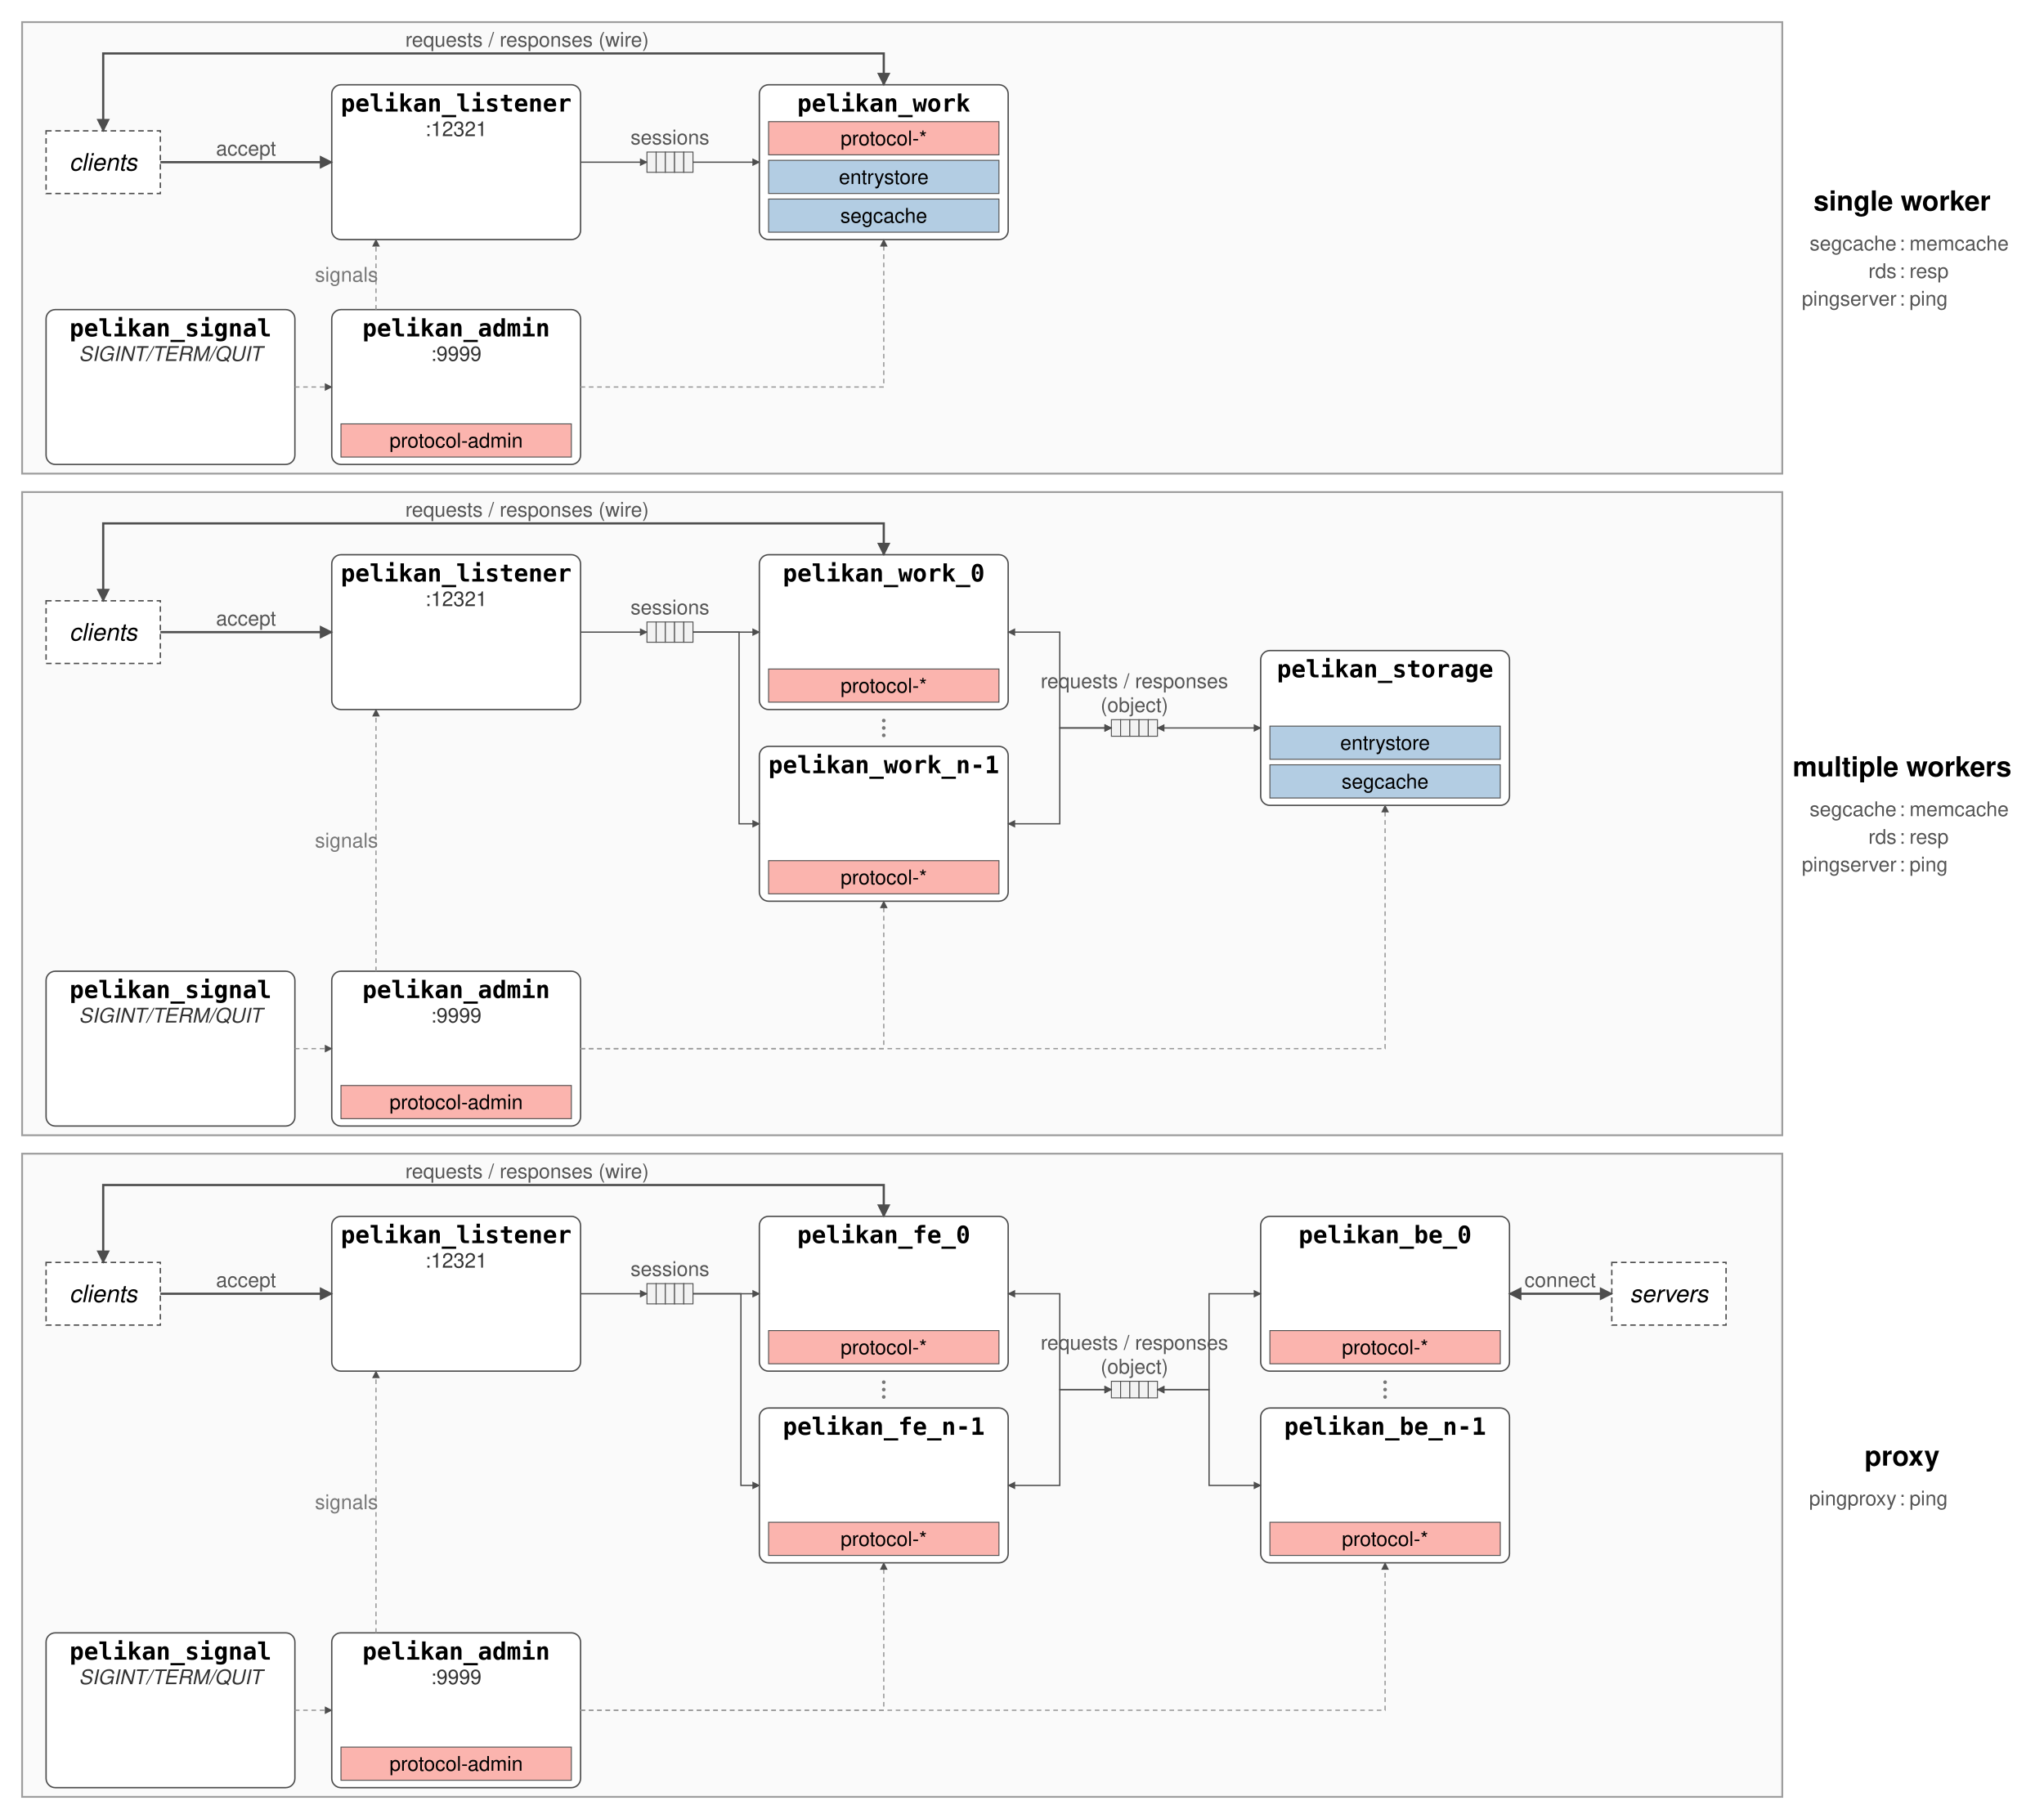
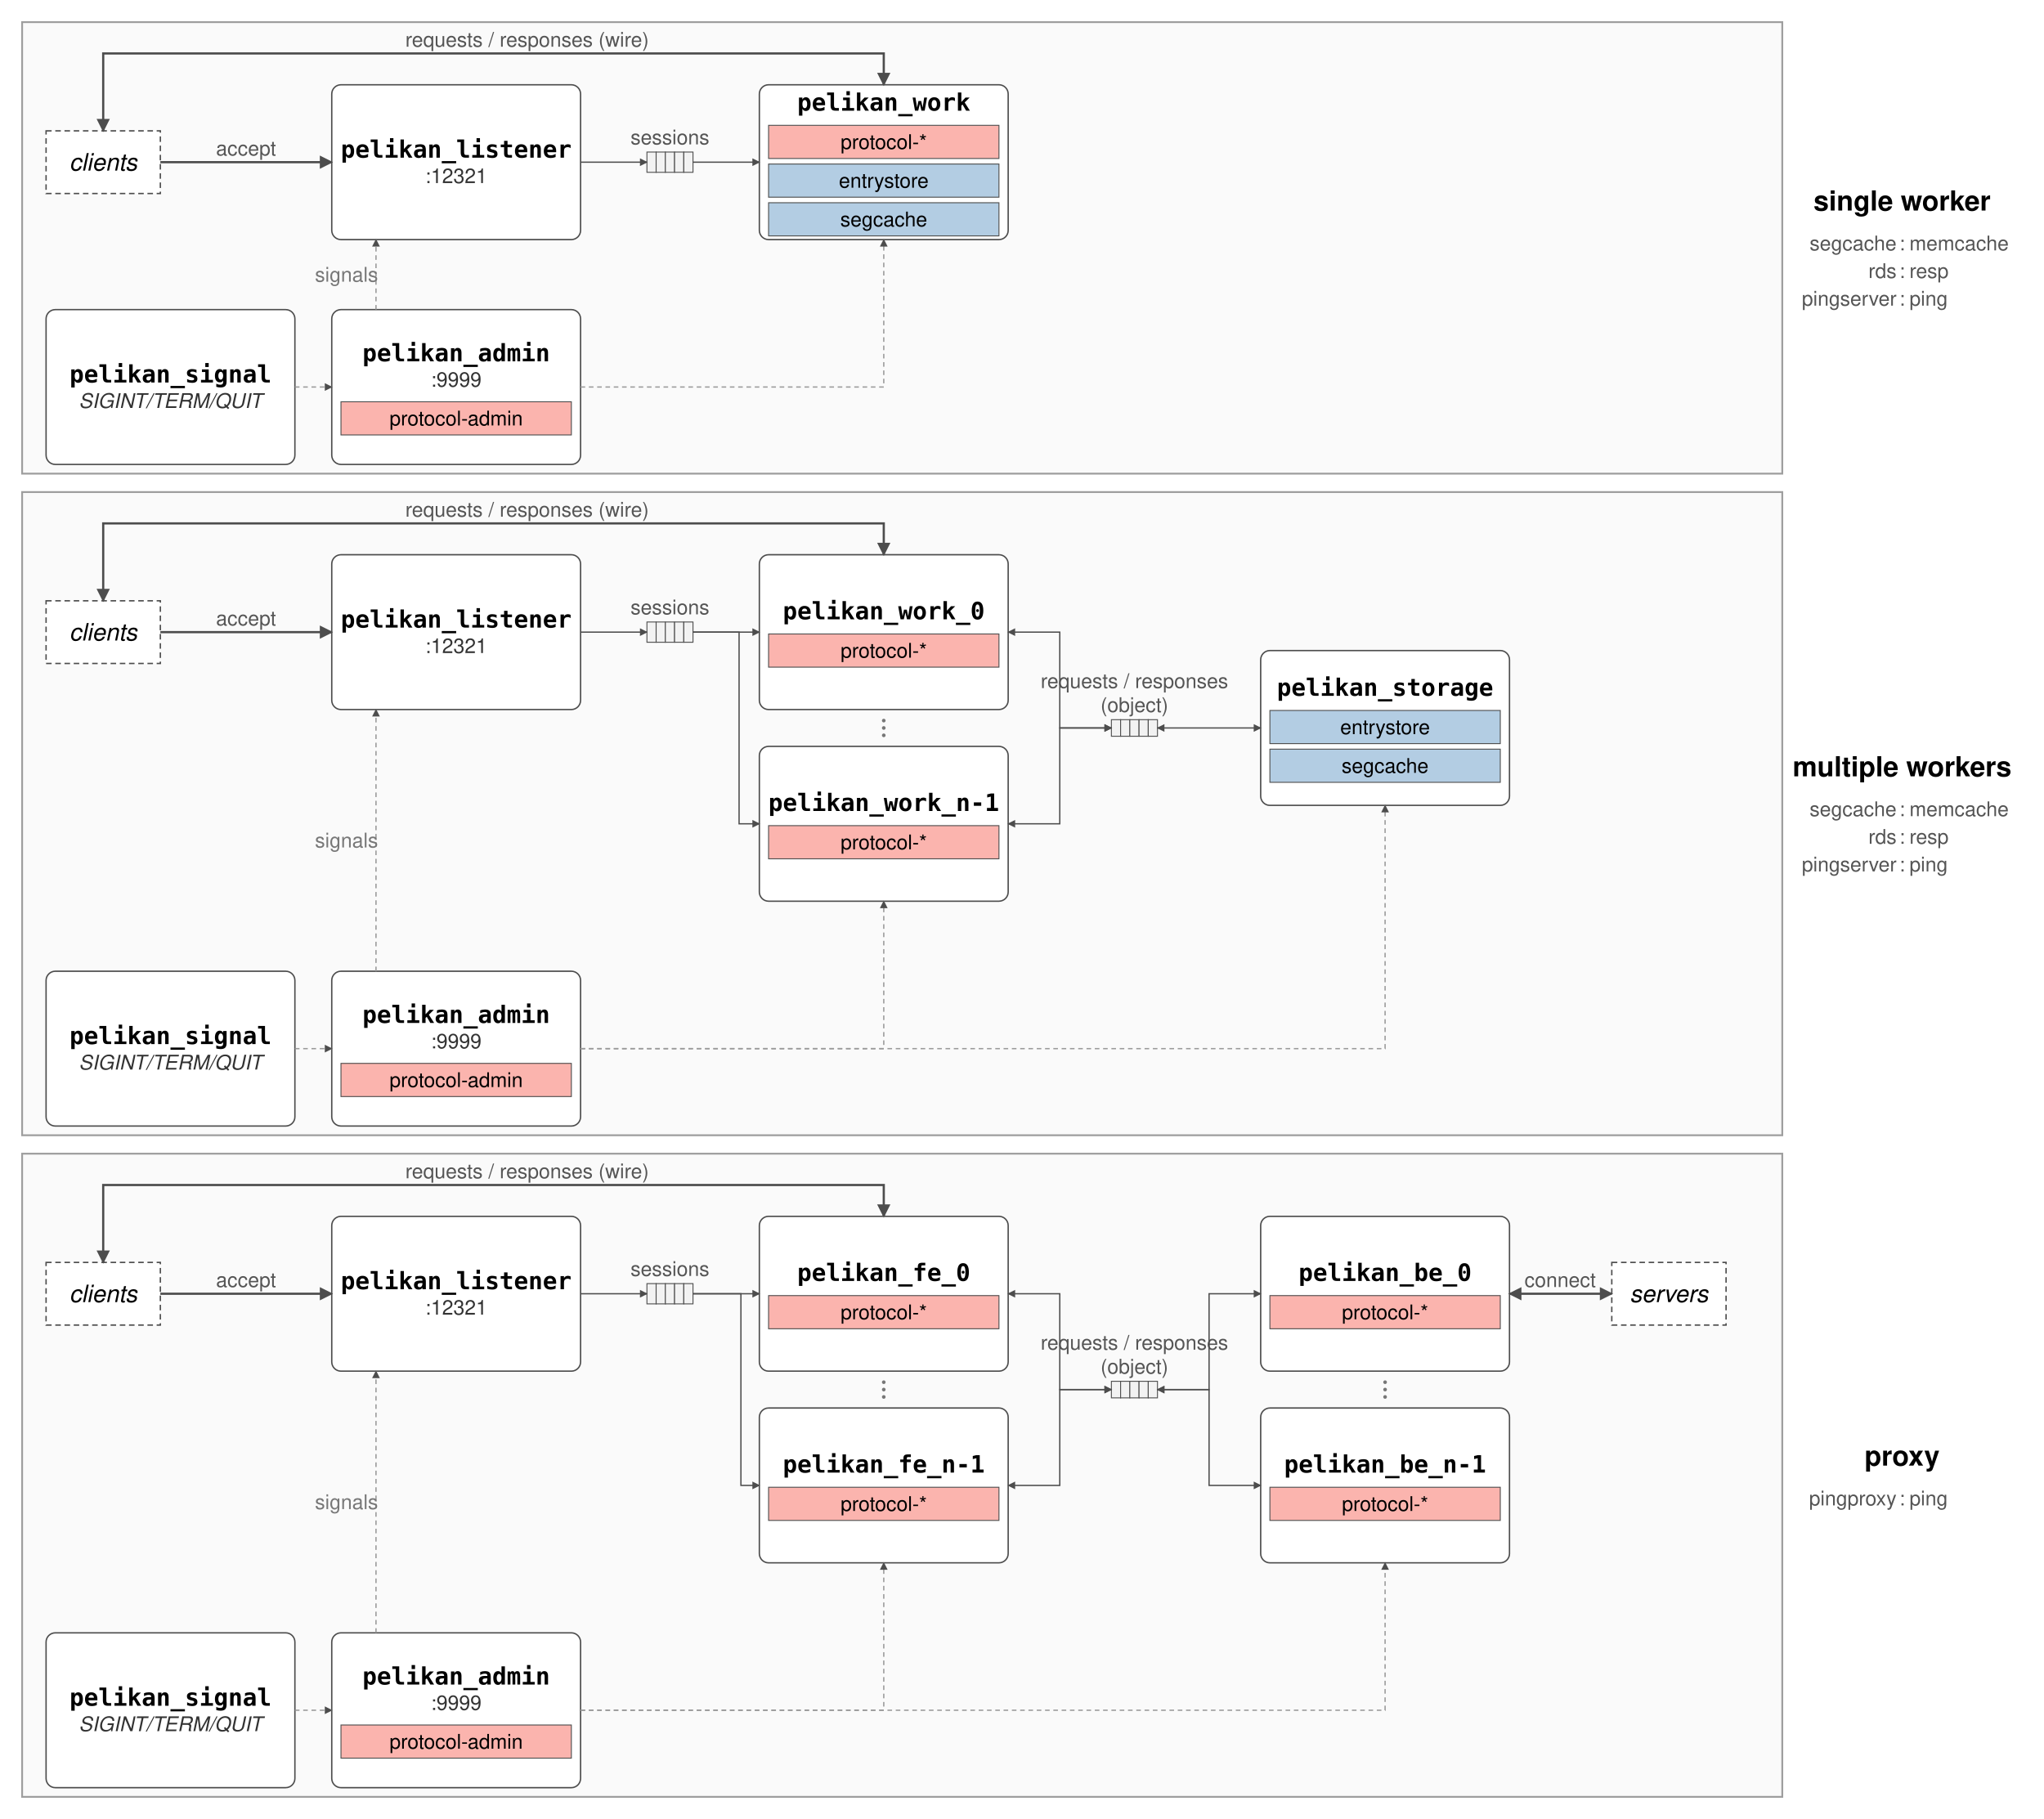
<svg xmlns="http://www.w3.org/2000/svg" width="2218" height="1974" viewBox="0 0 2218 1974">
  <rect width="100%" height="100%" fill="white" />
  <defs>
    <marker id="a" viewBox="0 0 10 10" refX="9" refY="5" markerWidth="6" markerHeight="6" orient="auto-start-reverse">
      <path d="M 0 0 L 10 5 L 0 10 z" fill="#4D4D4D" />
    </marker>
  </defs>
  <rect x="24" y="24" width="1910" height="490" fill="#FAFAFA" stroke="#9E9E9E" stroke-width="2" rx="0" />
  <text x="2064" y="218" dy="0.35em" font-family="Helvetica, Arial, sans-serif" font-size="30" font-weight="bold" fill="#000" text-anchor="middle">single worker</text>
  <text x="2058" y="264" dy="0.35em" font-family="Helvetica, Arial, sans-serif" font-size="22" font-weight="normal" fill="#555" text-anchor="end">segcache</text>
  <text x="2064" y="264" dy="0.35em" font-family="Helvetica, Arial, sans-serif" font-size="22" font-weight="normal" fill="#555" text-anchor="middle">:</text>
  <text x="2072" y="264" dy="0.35em" font-family="Helvetica, Arial, sans-serif" font-size="22" font-weight="normal" fill="#555" text-anchor="start">memcache</text>
  <text x="2058" y="294" dy="0.35em" font-family="Helvetica, Arial, sans-serif" font-size="22" font-weight="normal" fill="#555" text-anchor="end">rds</text>
  <text x="2064" y="294" dy="0.35em" font-family="Helvetica, Arial, sans-serif" font-size="22" font-weight="normal" fill="#555" text-anchor="middle">:</text>
  <text x="2072" y="294" dy="0.35em" font-family="Helvetica, Arial, sans-serif" font-size="22" font-weight="normal" fill="#555" text-anchor="start">resp</text>
  <text x="2058" y="324" dy="0.35em" font-family="Helvetica, Arial, sans-serif" font-size="22" font-weight="normal" fill="#555" text-anchor="end">pingserver</text>
  <text x="2064" y="324" dy="0.35em" font-family="Helvetica, Arial, sans-serif" font-size="22" font-weight="normal" fill="#555" text-anchor="middle">:</text>
  <text x="2072" y="324" dy="0.35em" font-family="Helvetica, Arial, sans-serif" font-size="22" font-weight="normal" fill="#555" text-anchor="start">ping</text>
  <rect x="50" y="142" width="124" height="68" fill="#FFFFFF" stroke="#4D4D4D" stroke-width="1.5" rx="0" stroke-dasharray="6,4" />
  <text x="112" y="176" dy="0.35em" font-family="Helvetica, Arial, sans-serif" font-size="26" font-weight="normal" fill="#000" font-style="italic" text-anchor="middle">clients</text>
  <rect x="360" y="92" width="270" height="168" fill="#FFFFFF" stroke="#4D4D4D" stroke-width="1.5" rx="10" />
-   <text x="495" y="112" dy="0.35em" font-family="SFMono-Regular, Menlo, Consolas, monospace" font-size="26" font-weight="bold" fill="#000" text-anchor="middle">pelikan_listener</text>
-   <text x="495" y="140" dy="0.35em" font-family="Helvetica, Arial, sans-serif" font-size="22" font-weight="normal" fill="#333" text-anchor="middle">:12321</text>
+   <text x="495" y="162" dy="0.35em" font-family="SFMono-Regular, Menlo, Consolas, monospace" font-size="26" font-weight="bold" fill="#000" text-anchor="middle">pelikan_listener</text>
+   <text x="495" y="191" dy="0.35em" font-family="Helvetica, Arial, sans-serif" font-size="22" font-weight="normal" fill="#333" text-anchor="middle">:12321</text>
  <path d="M 174 176 L 360 176" fill="none" stroke="#4D4D4D" stroke-width="2.4" marker-end="url(#a)" />
  <text x="267" y="161" dy="0.35em" font-family="Helvetica, Arial, sans-serif" font-size="22" font-weight="normal" fill="#555" text-anchor="middle">accept</text>
  <rect x="702" y="165" width="10" height="22" fill="#F2F2F2" stroke="#4D4D4D" stroke-width="1" rx="0" />
  <rect x="712" y="165" width="10" height="22" fill="#F2F2F2" stroke="#4D4D4D" stroke-width="1" rx="0" />
  <rect x="722" y="165" width="10" height="22" fill="#F2F2F2" stroke="#4D4D4D" stroke-width="1" rx="0" />
  <rect x="732" y="165" width="10" height="22" fill="#F2F2F2" stroke="#4D4D4D" stroke-width="1" rx="0" />
  <rect x="742" y="165" width="10" height="22" fill="#F2F2F2" stroke="#4D4D4D" stroke-width="1" rx="0" />
  <text x="727" y="149" dy="0.35em" font-family="Helvetica, Arial, sans-serif" font-size="22" font-weight="normal" fill="#555" text-anchor="middle">sessions</text>
  <path d="M 630 176 L 702 176" fill="none" stroke="#4D4D4D" stroke-width="1.4" marker-end="url(#a)" />
  <rect x="824" y="92" width="270" height="168" fill="#FFFFFF" stroke="#4D4D4D" stroke-width="1.5" rx="10" />
-   <text x="959" y="112" dy="0.35em" font-family="SFMono-Regular, Menlo, Consolas, monospace" font-size="26" font-weight="bold" fill="#000" text-anchor="middle">pelikan_work</text>
-   <rect x="834" y="132" width="250" height="36" fill="#FBB4AE" stroke="#4D4D4D" stroke-width="1" rx="0" />
-   <text x="959" y="150" dy="0.35em" font-family="Helvetica, Arial, sans-serif" font-size="22" font-weight="normal" fill="#000" text-anchor="middle">protocol-*</text>
-   <rect x="834" y="174" width="250" height="36" fill="#B3CDE3" stroke="#4D4D4D" stroke-width="1" rx="0" />
-   <text x="959" y="192" dy="0.35em" font-family="Helvetica, Arial, sans-serif" font-size="22" font-weight="normal" fill="#000" text-anchor="middle">entrystore</text>
-   <rect x="834" y="216" width="250" height="36" fill="#B3CDE3" stroke="#4D4D4D" stroke-width="1" rx="0" />
-   <text x="959" y="234" dy="0.35em" font-family="Helvetica, Arial, sans-serif" font-size="22" font-weight="normal" fill="#000" text-anchor="middle">segcache</text>
+   <text x="959" y="111" dy="0.35em" font-family="SFMono-Regular, Menlo, Consolas, monospace" font-size="26" font-weight="bold" fill="#000" text-anchor="middle">pelikan_work</text>
+   <rect x="834" y="136" width="250" height="36" fill="#FBB4AE" stroke="#4D4D4D" stroke-width="1" rx="0" />
+   <text x="959" y="154" dy="0.35em" font-family="Helvetica, Arial, sans-serif" font-size="22" font-weight="normal" fill="#000" text-anchor="middle">protocol-*</text>
+   <rect x="834" y="178" width="250" height="36" fill="#B3CDE3" stroke="#4D4D4D" stroke-width="1" rx="0" />
+   <text x="959" y="196" dy="0.35em" font-family="Helvetica, Arial, sans-serif" font-size="22" font-weight="normal" fill="#000" text-anchor="middle">entrystore</text>
+   <rect x="834" y="220" width="250" height="36" fill="#B3CDE3" stroke="#4D4D4D" stroke-width="1" rx="0" />
+   <text x="959" y="238" dy="0.35em" font-family="Helvetica, Arial, sans-serif" font-size="22" font-weight="normal" fill="#000" text-anchor="middle">segcache</text>
  <path d="M 752 176 L 824 176" fill="none" stroke="#4D4D4D" stroke-width="1.4" marker-end="url(#a)" />
  <path d="M 112 142 L 112 58 L 959 58 L 959 92" fill="none" stroke="#4D4D4D" stroke-width="2.4" marker-end="url(#a)" marker-start="url(#a)" />
  <text x="572" y="43" dy="0.35em" font-family="Helvetica, Arial, sans-serif" font-size="22" font-weight="normal" fill="#555" text-anchor="middle">requests / responses (wire)</text>
  <rect x="50" y="336" width="270" height="168" fill="#FFFFFF" stroke="#4D4D4D" stroke-width="1.5" rx="10" />
-   <text x="185" y="356" dy="0.35em" font-family="SFMono-Regular, Menlo, Consolas, monospace" font-size="26" font-weight="bold" fill="#000" text-anchor="middle">pelikan_signal</text>
-   <text x="185" y="384" dy="0.35em" font-family="Helvetica, Arial, sans-serif" font-size="22" font-weight="normal" fill="#333" font-style="italic" text-anchor="middle">SIGINT/TERM/QUIT</text>
+   <text x="185" y="406" dy="0.35em" font-family="SFMono-Regular, Menlo, Consolas, monospace" font-size="26" font-weight="bold" fill="#000" text-anchor="middle">pelikan_signal</text>
+   <text x="185" y="435" dy="0.35em" font-family="Helvetica, Arial, sans-serif" font-size="22" font-weight="normal" fill="#333" font-style="italic" text-anchor="middle">SIGINT/TERM/QUIT</text>
  <rect x="360" y="336" width="270" height="168" fill="#FFFFFF" stroke="#4D4D4D" stroke-width="1.5" rx="10" />
-   <text x="495" y="356" dy="0.35em" font-family="SFMono-Regular, Menlo, Consolas, monospace" font-size="26" font-weight="bold" fill="#000" text-anchor="middle">pelikan_admin</text>
-   <text x="495" y="384" dy="0.35em" font-family="Helvetica, Arial, sans-serif" font-size="22" font-weight="normal" fill="#333" text-anchor="middle">:9999</text>
-   <rect x="370" y="460" width="250" height="36" fill="#FBB4AE" stroke="#4D4D4D" stroke-width="1" rx="0" />
-   <text x="495" y="478" dy="0.35em" font-family="Helvetica, Arial, sans-serif" font-size="22" font-weight="normal" fill="#000" text-anchor="middle">protocol-admin</text>
+   <text x="495" y="383" dy="0.35em" font-family="SFMono-Regular, Menlo, Consolas, monospace" font-size="26" font-weight="bold" fill="#000" text-anchor="middle">pelikan_admin</text>
+   <text x="495" y="412" dy="0.35em" font-family="Helvetica, Arial, sans-serif" font-size="22" font-weight="normal" fill="#333" text-anchor="middle">:9999</text>
+   <rect x="370" y="436" width="250" height="36" fill="#FBB4AE" stroke="#4D4D4D" stroke-width="1" rx="0" />
+   <text x="495" y="454" dy="0.35em" font-family="Helvetica, Arial, sans-serif" font-size="22" font-weight="normal" fill="#000" text-anchor="middle">protocol-admin</text>
  <path d="M 320 420 L 360 420" fill="none" stroke="#999999" stroke-width="1.4" stroke-dasharray="5,4" marker-end="url(#a)" />
  <path d="M 408 336 L 408 260" fill="none" stroke="#999999" stroke-width="1.4" stroke-dasharray="5,4" marker-end="url(#a)" />
  <text x="376" y="298" dy="0.35em" font-family="Helvetica, Arial, sans-serif" font-size="22" font-weight="normal" fill="#777" text-anchor="middle">signals</text>
  <path d="M 630 420 L 959 420 L 959 260" fill="none" stroke="#999999" stroke-width="1.4" stroke-dasharray="5,4" marker-end="url(#a)" />
  <rect x="24" y="534" width="1910" height="698" fill="#FAFAFA" stroke="#9E9E9E" stroke-width="2" rx="0" />
  <text x="2064" y="832" dy="0.35em" font-family="Helvetica, Arial, sans-serif" font-size="30" font-weight="bold" fill="#000" text-anchor="middle">multiple workers</text>
  <text x="2058" y="878" dy="0.35em" font-family="Helvetica, Arial, sans-serif" font-size="22" font-weight="normal" fill="#555" text-anchor="end">segcache</text>
  <text x="2064" y="878" dy="0.35em" font-family="Helvetica, Arial, sans-serif" font-size="22" font-weight="normal" fill="#555" text-anchor="middle">:</text>
  <text x="2072" y="878" dy="0.35em" font-family="Helvetica, Arial, sans-serif" font-size="22" font-weight="normal" fill="#555" text-anchor="start">memcache</text>
  <text x="2058" y="908" dy="0.35em" font-family="Helvetica, Arial, sans-serif" font-size="22" font-weight="normal" fill="#555" text-anchor="end">rds</text>
  <text x="2064" y="908" dy="0.35em" font-family="Helvetica, Arial, sans-serif" font-size="22" font-weight="normal" fill="#555" text-anchor="middle">:</text>
  <text x="2072" y="908" dy="0.35em" font-family="Helvetica, Arial, sans-serif" font-size="22" font-weight="normal" fill="#555" text-anchor="start">resp</text>
  <text x="2058" y="938" dy="0.35em" font-family="Helvetica, Arial, sans-serif" font-size="22" font-weight="normal" fill="#555" text-anchor="end">pingserver</text>
  <text x="2064" y="938" dy="0.35em" font-family="Helvetica, Arial, sans-serif" font-size="22" font-weight="normal" fill="#555" text-anchor="middle">:</text>
  <text x="2072" y="938" dy="0.35em" font-family="Helvetica, Arial, sans-serif" font-size="22" font-weight="normal" fill="#555" text-anchor="start">ping</text>
  <rect x="50" y="652" width="124" height="68" fill="#FFFFFF" stroke="#4D4D4D" stroke-width="1.5" rx="0" stroke-dasharray="6,4" />
  <text x="112" y="686" dy="0.35em" font-family="Helvetica, Arial, sans-serif" font-size="26" font-weight="normal" fill="#000" font-style="italic" text-anchor="middle">clients</text>
  <rect x="360" y="602" width="270" height="168" fill="#FFFFFF" stroke="#4D4D4D" stroke-width="1.5" rx="10" />
-   <text x="495" y="622" dy="0.35em" font-family="SFMono-Regular, Menlo, Consolas, monospace" font-size="26" font-weight="bold" fill="#000" text-anchor="middle">pelikan_listener</text>
-   <text x="495" y="650" dy="0.35em" font-family="Helvetica, Arial, sans-serif" font-size="22" font-weight="normal" fill="#333" text-anchor="middle">:12321</text>
+   <text x="495" y="672" dy="0.35em" font-family="SFMono-Regular, Menlo, Consolas, monospace" font-size="26" font-weight="bold" fill="#000" text-anchor="middle">pelikan_listener</text>
+   <text x="495" y="701" dy="0.35em" font-family="Helvetica, Arial, sans-serif" font-size="22" font-weight="normal" fill="#333" text-anchor="middle">:12321</text>
  <path d="M 174 686 L 360 686" fill="none" stroke="#4D4D4D" stroke-width="2.4" marker-end="url(#a)" />
  <text x="267" y="671" dy="0.35em" font-family="Helvetica, Arial, sans-serif" font-size="22" font-weight="normal" fill="#555" text-anchor="middle">accept</text>
  <rect x="702" y="675" width="10" height="22" fill="#F2F2F2" stroke="#4D4D4D" stroke-width="1" rx="0" />
  <rect x="712" y="675" width="10" height="22" fill="#F2F2F2" stroke="#4D4D4D" stroke-width="1" rx="0" />
  <rect x="722" y="675" width="10" height="22" fill="#F2F2F2" stroke="#4D4D4D" stroke-width="1" rx="0" />
  <rect x="732" y="675" width="10" height="22" fill="#F2F2F2" stroke="#4D4D4D" stroke-width="1" rx="0" />
  <rect x="742" y="675" width="10" height="22" fill="#F2F2F2" stroke="#4D4D4D" stroke-width="1" rx="0" />
  <text x="727" y="659" dy="0.35em" font-family="Helvetica, Arial, sans-serif" font-size="22" font-weight="normal" fill="#555" text-anchor="middle">sessions</text>
  <path d="M 630 686 L 702 686" fill="none" stroke="#4D4D4D" stroke-width="1.4" marker-end="url(#a)" />
  <rect x="824" y="602" width="270" height="168" fill="#FFFFFF" stroke="#4D4D4D" stroke-width="1.5" rx="10" />
-   <text x="959" y="622" dy="0.35em" font-family="SFMono-Regular, Menlo, Consolas, monospace" font-size="26" font-weight="bold" fill="#000" text-anchor="middle">pelikan_work_0</text>
-   <rect x="834" y="726" width="250" height="36" fill="#FBB4AE" stroke="#4D4D4D" stroke-width="1" rx="0" />
-   <text x="959" y="744" dy="0.35em" font-family="Helvetica, Arial, sans-serif" font-size="22" font-weight="normal" fill="#000" text-anchor="middle">protocol-*</text>
+   <text x="959" y="663" dy="0.35em" font-family="SFMono-Regular, Menlo, Consolas, monospace" font-size="26" font-weight="bold" fill="#000" text-anchor="middle">pelikan_work_0</text>
+   <rect x="834" y="688" width="250" height="36" fill="#FBB4AE" stroke="#4D4D4D" stroke-width="1" rx="0" />
+   <text x="959" y="706" dy="0.35em" font-family="Helvetica, Arial, sans-serif" font-size="22" font-weight="normal" fill="#000" text-anchor="middle">protocol-*</text>
  <rect x="824" y="810" width="270" height="168" fill="#FFFFFF" stroke="#4D4D4D" stroke-width="1.5" rx="10" />
-   <text x="959" y="830" dy="0.35em" font-family="SFMono-Regular, Menlo, Consolas, monospace" font-size="26" font-weight="bold" fill="#000" text-anchor="middle">pelikan_work_n-1</text>
-   <rect x="834" y="934" width="250" height="36" fill="#FBB4AE" stroke="#4D4D4D" stroke-width="1" rx="0" />
-   <text x="959" y="952" dy="0.35em" font-family="Helvetica, Arial, sans-serif" font-size="22" font-weight="normal" fill="#000" text-anchor="middle">protocol-*</text>
+   <text x="959" y="871" dy="0.35em" font-family="SFMono-Regular, Menlo, Consolas, monospace" font-size="26" font-weight="bold" fill="#000" text-anchor="middle">pelikan_work_n-1</text>
+   <rect x="834" y="896" width="250" height="36" fill="#FBB4AE" stroke="#4D4D4D" stroke-width="1" rx="0" />
+   <text x="959" y="914" dy="0.35em" font-family="Helvetica, Arial, sans-serif" font-size="22" font-weight="normal" fill="#000" text-anchor="middle">protocol-*</text>
  <circle cx="959" cy="782" r="2" fill="#777" />
  <circle cx="959" cy="790" r="2" fill="#777" />
  <circle cx="959" cy="798" r="2" fill="#777" />
  <path d="M 752 686 L 802 686 L 802 686 L 824 686" fill="none" stroke="#4D4D4D" stroke-width="1.4" marker-end="url(#a)" />
  <path d="M 752 686 L 802 686 L 802 894 L 824 894" fill="none" stroke="#4D4D4D" stroke-width="1.4" marker-end="url(#a)" />
  <rect x="1206" y="781" width="10" height="18" fill="#F2F2F2" stroke="#4D4D4D" stroke-width="1" rx="0" />
  <rect x="1216" y="781" width="10" height="18" fill="#F2F2F2" stroke="#4D4D4D" stroke-width="1" rx="0" />
  <rect x="1226" y="781" width="10" height="18" fill="#F2F2F2" stroke="#4D4D4D" stroke-width="1" rx="0" />
  <rect x="1236" y="781" width="10" height="18" fill="#F2F2F2" stroke="#4D4D4D" stroke-width="1" rx="0" />
  <rect x="1246" y="781" width="10" height="18" fill="#F2F2F2" stroke="#4D4D4D" stroke-width="1" rx="0" />
  <text x="1231" y="739" dy="0.35em" font-family="Helvetica, Arial, sans-serif" font-size="22" font-weight="normal" fill="#555" text-anchor="middle">requests / responses</text>
  <text x="1231" y="765" dy="0.35em" font-family="Helvetica, Arial, sans-serif" font-size="22" font-weight="normal" fill="#555" text-anchor="middle">(object)</text>
  <path d="M 1094 686 L 1150 686 L 1150 790 L 1206 790" fill="none" stroke="#4D4D4D" stroke-width="1.4" marker-end="url(#a)" marker-start="url(#a)" />
  <path d="M 1094 894 L 1150 894 L 1150 790 L 1206 790" fill="none" stroke="#4D4D4D" stroke-width="1.4" marker-end="url(#a)" marker-start="url(#a)" />
  <rect x="1368" y="706" width="270" height="168" fill="#FFFFFF" stroke="#4D4D4D" stroke-width="1.5" rx="10" />
-   <text x="1503" y="726" dy="0.35em" font-family="SFMono-Regular, Menlo, Consolas, monospace" font-size="26" font-weight="bold" fill="#000" text-anchor="middle">pelikan_storage</text>
-   <rect x="1378" y="788" width="250" height="36" fill="#B3CDE3" stroke="#4D4D4D" stroke-width="1" rx="0" />
-   <text x="1503" y="806" dy="0.35em" font-family="Helvetica, Arial, sans-serif" font-size="22" font-weight="normal" fill="#000" text-anchor="middle">entrystore</text>
-   <rect x="1378" y="830" width="250" height="36" fill="#B3CDE3" stroke="#4D4D4D" stroke-width="1" rx="0" />
-   <text x="1503" y="848" dy="0.35em" font-family="Helvetica, Arial, sans-serif" font-size="22" font-weight="normal" fill="#000" text-anchor="middle">segcache</text>
+   <text x="1503" y="746" dy="0.35em" font-family="SFMono-Regular, Menlo, Consolas, monospace" font-size="26" font-weight="bold" fill="#000" text-anchor="middle">pelikan_storage</text>
+   <rect x="1378" y="771" width="250" height="36" fill="#B3CDE3" stroke="#4D4D4D" stroke-width="1" rx="0" />
+   <text x="1503" y="789" dy="0.35em" font-family="Helvetica, Arial, sans-serif" font-size="22" font-weight="normal" fill="#000" text-anchor="middle">entrystore</text>
+   <rect x="1378" y="813" width="250" height="36" fill="#B3CDE3" stroke="#4D4D4D" stroke-width="1" rx="0" />
+   <text x="1503" y="831" dy="0.35em" font-family="Helvetica, Arial, sans-serif" font-size="22" font-weight="normal" fill="#000" text-anchor="middle">segcache</text>
  <path d="M 1256 790 L 1368 790" fill="none" stroke="#4D4D4D" stroke-width="1.4" marker-end="url(#a)" marker-start="url(#a)" />
  <path d="M 112 652 L 112 568 L 959 568 L 959 602" fill="none" stroke="#4D4D4D" stroke-width="2.4" marker-end="url(#a)" marker-start="url(#a)" />
  <text x="572" y="553" dy="0.35em" font-family="Helvetica, Arial, sans-serif" font-size="22" font-weight="normal" fill="#555" text-anchor="middle">requests / responses (wire)</text>
  <rect x="50" y="1054" width="270" height="168" fill="#FFFFFF" stroke="#4D4D4D" stroke-width="1.5" rx="10" />
-   <text x="185" y="1074" dy="0.35em" font-family="SFMono-Regular, Menlo, Consolas, monospace" font-size="26" font-weight="bold" fill="#000" text-anchor="middle">pelikan_signal</text>
-   <text x="185" y="1102" dy="0.35em" font-family="Helvetica, Arial, sans-serif" font-size="22" font-weight="normal" fill="#333" font-style="italic" text-anchor="middle">SIGINT/TERM/QUIT</text>
+   <text x="185" y="1124" dy="0.35em" font-family="SFMono-Regular, Menlo, Consolas, monospace" font-size="26" font-weight="bold" fill="#000" text-anchor="middle">pelikan_signal</text>
+   <text x="185" y="1153" dy="0.35em" font-family="Helvetica, Arial, sans-serif" font-size="22" font-weight="normal" fill="#333" font-style="italic" text-anchor="middle">SIGINT/TERM/QUIT</text>
  <rect x="360" y="1054" width="270" height="168" fill="#FFFFFF" stroke="#4D4D4D" stroke-width="1.5" rx="10" />
-   <text x="495" y="1074" dy="0.35em" font-family="SFMono-Regular, Menlo, Consolas, monospace" font-size="26" font-weight="bold" fill="#000" text-anchor="middle">pelikan_admin</text>
-   <text x="495" y="1102" dy="0.35em" font-family="Helvetica, Arial, sans-serif" font-size="22" font-weight="normal" fill="#333" text-anchor="middle">:9999</text>
-   <rect x="370" y="1178" width="250" height="36" fill="#FBB4AE" stroke="#4D4D4D" stroke-width="1" rx="0" />
-   <text x="495" y="1196" dy="0.35em" font-family="Helvetica, Arial, sans-serif" font-size="22" font-weight="normal" fill="#000" text-anchor="middle">protocol-admin</text>
+   <text x="495" y="1101" dy="0.35em" font-family="SFMono-Regular, Menlo, Consolas, monospace" font-size="26" font-weight="bold" fill="#000" text-anchor="middle">pelikan_admin</text>
+   <text x="495" y="1130" dy="0.35em" font-family="Helvetica, Arial, sans-serif" font-size="22" font-weight="normal" fill="#333" text-anchor="middle">:9999</text>
+   <rect x="370" y="1154" width="250" height="36" fill="#FBB4AE" stroke="#4D4D4D" stroke-width="1" rx="0" />
+   <text x="495" y="1172" dy="0.35em" font-family="Helvetica, Arial, sans-serif" font-size="22" font-weight="normal" fill="#000" text-anchor="middle">protocol-admin</text>
  <path d="M 320 1138 L 360 1138" fill="none" stroke="#999999" stroke-width="1.4" stroke-dasharray="5,4" marker-end="url(#a)" />
  <path d="M 408 1054 L 408 770" fill="none" stroke="#999999" stroke-width="1.4" stroke-dasharray="5,4" marker-end="url(#a)" />
  <text x="376" y="912" dy="0.35em" font-family="Helvetica, Arial, sans-serif" font-size="22" font-weight="normal" fill="#777" text-anchor="middle">signals</text>
  <path d="M 630 1138 L 959 1138 L 959 978" fill="none" stroke="#999999" stroke-width="1.4" stroke-dasharray="5,4" marker-end="url(#a)" />
  <path d="M 630 1138 L 1503 1138 L 1503 874" fill="none" stroke="#999999" stroke-width="1.4" stroke-dasharray="5,4" marker-end="url(#a)" />
  <rect x="24" y="1252" width="1910" height="698" fill="#FAFAFA" stroke="#9E9E9E" stroke-width="2" rx="0" />
  <text x="2064" y="1580" dy="0.35em" font-family="Helvetica, Arial, sans-serif" font-size="30" font-weight="bold" fill="#000" text-anchor="middle">proxy</text>
  <text x="2058" y="1626" dy="0.35em" font-family="Helvetica, Arial, sans-serif" font-size="22" font-weight="normal" fill="#555" text-anchor="end">pingproxy</text>
  <text x="2064" y="1626" dy="0.35em" font-family="Helvetica, Arial, sans-serif" font-size="22" font-weight="normal" fill="#555" text-anchor="middle">:</text>
  <text x="2072" y="1626" dy="0.35em" font-family="Helvetica, Arial, sans-serif" font-size="22" font-weight="normal" fill="#555" text-anchor="start">ping</text>
  <rect x="50" y="1370" width="124" height="68" fill="#FFFFFF" stroke="#4D4D4D" stroke-width="1.5" rx="0" stroke-dasharray="6,4" />
  <text x="112" y="1404" dy="0.35em" font-family="Helvetica, Arial, sans-serif" font-size="26" font-weight="normal" fill="#000" font-style="italic" text-anchor="middle">clients</text>
  <rect x="360" y="1320" width="270" height="168" fill="#FFFFFF" stroke="#4D4D4D" stroke-width="1.5" rx="10" />
-   <text x="495" y="1340" dy="0.35em" font-family="SFMono-Regular, Menlo, Consolas, monospace" font-size="26" font-weight="bold" fill="#000" text-anchor="middle">pelikan_listener</text>
-   <text x="495" y="1368" dy="0.35em" font-family="Helvetica, Arial, sans-serif" font-size="22" font-weight="normal" fill="#333" text-anchor="middle">:12321</text>
+   <text x="495" y="1390" dy="0.35em" font-family="SFMono-Regular, Menlo, Consolas, monospace" font-size="26" font-weight="bold" fill="#000" text-anchor="middle">pelikan_listener</text>
+   <text x="495" y="1419" dy="0.35em" font-family="Helvetica, Arial, sans-serif" font-size="22" font-weight="normal" fill="#333" text-anchor="middle">:12321</text>
  <path d="M 174 1404 L 360 1404" fill="none" stroke="#4D4D4D" stroke-width="2.4" marker-end="url(#a)" />
  <text x="267" y="1389" dy="0.35em" font-family="Helvetica, Arial, sans-serif" font-size="22" font-weight="normal" fill="#555" text-anchor="middle">accept</text>
  <rect x="702" y="1393" width="10" height="22" fill="#F2F2F2" stroke="#4D4D4D" stroke-width="1" rx="0" />
  <rect x="712" y="1393" width="10" height="22" fill="#F2F2F2" stroke="#4D4D4D" stroke-width="1" rx="0" />
  <rect x="722" y="1393" width="10" height="22" fill="#F2F2F2" stroke="#4D4D4D" stroke-width="1" rx="0" />
  <rect x="732" y="1393" width="10" height="22" fill="#F2F2F2" stroke="#4D4D4D" stroke-width="1" rx="0" />
  <rect x="742" y="1393" width="10" height="22" fill="#F2F2F2" stroke="#4D4D4D" stroke-width="1" rx="0" />
  <text x="727" y="1377" dy="0.35em" font-family="Helvetica, Arial, sans-serif" font-size="22" font-weight="normal" fill="#555" text-anchor="middle">sessions</text>
  <path d="M 630 1404 L 702 1404" fill="none" stroke="#4D4D4D" stroke-width="1.4" marker-end="url(#a)" />
  <rect x="824" y="1320" width="270" height="168" fill="#FFFFFF" stroke="#4D4D4D" stroke-width="1.5" rx="10" />
-   <text x="959" y="1340" dy="0.35em" font-family="SFMono-Regular, Menlo, Consolas, monospace" font-size="26" font-weight="bold" fill="#000" text-anchor="middle">pelikan_fe_0</text>
-   <rect x="834" y="1444" width="250" height="36" fill="#FBB4AE" stroke="#4D4D4D" stroke-width="1" rx="0" />
-   <text x="959" y="1462" dy="0.35em" font-family="Helvetica, Arial, sans-serif" font-size="22" font-weight="normal" fill="#000" text-anchor="middle">protocol-*</text>
+   <text x="959" y="1381" dy="0.35em" font-family="SFMono-Regular, Menlo, Consolas, monospace" font-size="26" font-weight="bold" fill="#000" text-anchor="middle">pelikan_fe_0</text>
+   <rect x="834" y="1406" width="250" height="36" fill="#FBB4AE" stroke="#4D4D4D" stroke-width="1" rx="0" />
+   <text x="959" y="1424" dy="0.35em" font-family="Helvetica, Arial, sans-serif" font-size="22" font-weight="normal" fill="#000" text-anchor="middle">protocol-*</text>
  <rect x="824" y="1528" width="270" height="168" fill="#FFFFFF" stroke="#4D4D4D" stroke-width="1.5" rx="10" />
-   <text x="959" y="1548" dy="0.35em" font-family="SFMono-Regular, Menlo, Consolas, monospace" font-size="26" font-weight="bold" fill="#000" text-anchor="middle">pelikan_fe_n-1</text>
-   <rect x="834" y="1652" width="250" height="36" fill="#FBB4AE" stroke="#4D4D4D" stroke-width="1" rx="0" />
-   <text x="959" y="1670" dy="0.35em" font-family="Helvetica, Arial, sans-serif" font-size="22" font-weight="normal" fill="#000" text-anchor="middle">protocol-*</text>
+   <text x="959" y="1589" dy="0.35em" font-family="SFMono-Regular, Menlo, Consolas, monospace" font-size="26" font-weight="bold" fill="#000" text-anchor="middle">pelikan_fe_n-1</text>
+   <rect x="834" y="1614" width="250" height="36" fill="#FBB4AE" stroke="#4D4D4D" stroke-width="1" rx="0" />
+   <text x="959" y="1632" dy="0.35em" font-family="Helvetica, Arial, sans-serif" font-size="22" font-weight="normal" fill="#000" text-anchor="middle">protocol-*</text>
  <circle cx="959" cy="1500" r="2" fill="#777" />
  <circle cx="959" cy="1508" r="2" fill="#777" />
  <circle cx="959" cy="1516" r="2" fill="#777" />
  <path d="M 752 1404 L 804 1404 L 804 1404 L 824 1404" fill="none" stroke="#4D4D4D" stroke-width="1.4" marker-end="url(#a)" />
  <path d="M 752 1404 L 804 1404 L 804 1612 L 824 1612" fill="none" stroke="#4D4D4D" stroke-width="1.4" marker-end="url(#a)" />
  <path d="M 112 1370 L 112 1286 L 959 1286 L 959 1320" fill="none" stroke="#4D4D4D" stroke-width="2.4" marker-end="url(#a)" marker-start="url(#a)" />
  <text x="572" y="1271" dy="0.35em" font-family="Helvetica, Arial, sans-serif" font-size="22" font-weight="normal" fill="#555" text-anchor="middle">requests / responses (wire)</text>
  <rect x="1206" y="1499" width="10" height="18" fill="#F2F2F2" stroke="#4D4D4D" stroke-width="1" rx="0" />
  <rect x="1216" y="1499" width="10" height="18" fill="#F2F2F2" stroke="#4D4D4D" stroke-width="1" rx="0" />
  <rect x="1226" y="1499" width="10" height="18" fill="#F2F2F2" stroke="#4D4D4D" stroke-width="1" rx="0" />
  <rect x="1236" y="1499" width="10" height="18" fill="#F2F2F2" stroke="#4D4D4D" stroke-width="1" rx="0" />
  <rect x="1246" y="1499" width="10" height="18" fill="#F2F2F2" stroke="#4D4D4D" stroke-width="1" rx="0" />
  <text x="1231" y="1457" dy="0.35em" font-family="Helvetica, Arial, sans-serif" font-size="22" font-weight="normal" fill="#555" text-anchor="middle">requests / responses</text>
  <text x="1231" y="1483" dy="0.35em" font-family="Helvetica, Arial, sans-serif" font-size="22" font-weight="normal" fill="#555" text-anchor="middle">(object)</text>
  <path d="M 1094 1404 L 1150 1404 L 1150 1508 L 1206 1508" fill="none" stroke="#4D4D4D" stroke-width="1.4" marker-end="url(#a)" marker-start="url(#a)" />
  <path d="M 1094 1612 L 1150 1612 L 1150 1508 L 1206 1508" fill="none" stroke="#4D4D4D" stroke-width="1.4" marker-end="url(#a)" marker-start="url(#a)" />
  <rect x="1368" y="1320" width="270" height="168" fill="#FFFFFF" stroke="#4D4D4D" stroke-width="1.5" rx="10" />
-   <text x="1503" y="1340" dy="0.35em" font-family="SFMono-Regular, Menlo, Consolas, monospace" font-size="26" font-weight="bold" fill="#000" text-anchor="middle">pelikan_be_0</text>
-   <rect x="1378" y="1444" width="250" height="36" fill="#FBB4AE" stroke="#4D4D4D" stroke-width="1" rx="0" />
-   <text x="1503" y="1462" dy="0.35em" font-family="Helvetica, Arial, sans-serif" font-size="22" font-weight="normal" fill="#000" text-anchor="middle">protocol-*</text>
+   <text x="1503" y="1381" dy="0.35em" font-family="SFMono-Regular, Menlo, Consolas, monospace" font-size="26" font-weight="bold" fill="#000" text-anchor="middle">pelikan_be_0</text>
+   <rect x="1378" y="1406" width="250" height="36" fill="#FBB4AE" stroke="#4D4D4D" stroke-width="1" rx="0" />
+   <text x="1503" y="1424" dy="0.35em" font-family="Helvetica, Arial, sans-serif" font-size="22" font-weight="normal" fill="#000" text-anchor="middle">protocol-*</text>
  <rect x="1368" y="1528" width="270" height="168" fill="#FFFFFF" stroke="#4D4D4D" stroke-width="1.5" rx="10" />
-   <text x="1503" y="1548" dy="0.35em" font-family="SFMono-Regular, Menlo, Consolas, monospace" font-size="26" font-weight="bold" fill="#000" text-anchor="middle">pelikan_be_n-1</text>
-   <rect x="1378" y="1652" width="250" height="36" fill="#FBB4AE" stroke="#4D4D4D" stroke-width="1" rx="0" />
-   <text x="1503" y="1670" dy="0.35em" font-family="Helvetica, Arial, sans-serif" font-size="22" font-weight="normal" fill="#000" text-anchor="middle">protocol-*</text>
+   <text x="1503" y="1589" dy="0.35em" font-family="SFMono-Regular, Menlo, Consolas, monospace" font-size="26" font-weight="bold" fill="#000" text-anchor="middle">pelikan_be_n-1</text>
+   <rect x="1378" y="1614" width="250" height="36" fill="#FBB4AE" stroke="#4D4D4D" stroke-width="1" rx="0" />
+   <text x="1503" y="1632" dy="0.35em" font-family="Helvetica, Arial, sans-serif" font-size="22" font-weight="normal" fill="#000" text-anchor="middle">protocol-*</text>
  <circle cx="1503" cy="1500" r="2" fill="#777" />
  <circle cx="1503" cy="1508" r="2" fill="#777" />
  <circle cx="1503" cy="1516" r="2" fill="#777" />
  <path d="M 1256 1508 L 1312 1508 L 1312 1404 L 1368 1404" fill="none" stroke="#4D4D4D" stroke-width="1.4" marker-end="url(#a)" marker-start="url(#a)" />
  <path d="M 1256 1508 L 1312 1508 L 1312 1612 L 1368 1612" fill="none" stroke="#4D4D4D" stroke-width="1.4" marker-end="url(#a)" marker-start="url(#a)" />
  <rect x="1749" y="1370" width="124" height="68" fill="#FFFFFF" stroke="#4D4D4D" stroke-width="1.5" rx="0" stroke-dasharray="6,4" />
  <text x="1811" y="1404" dy="0.35em" font-family="Helvetica, Arial, sans-serif" font-size="26" font-weight="normal" fill="#000" font-style="italic" text-anchor="middle">servers</text>
  <path d="M 1638 1404 L 1749 1404" fill="none" stroke="#4D4D4D" stroke-width="2.4" marker-end="url(#a)" marker-start="url(#a)" />
  <text x="1693" y="1389" dy="0.35em" font-family="Helvetica, Arial, sans-serif" font-size="22" font-weight="normal" fill="#555" text-anchor="middle">connect</text>
  <rect x="50" y="1772" width="270" height="168" fill="#FFFFFF" stroke="#4D4D4D" stroke-width="1.5" rx="10" />
-   <text x="185" y="1792" dy="0.35em" font-family="SFMono-Regular, Menlo, Consolas, monospace" font-size="26" font-weight="bold" fill="#000" text-anchor="middle">pelikan_signal</text>
-   <text x="185" y="1820" dy="0.35em" font-family="Helvetica, Arial, sans-serif" font-size="22" font-weight="normal" fill="#333" font-style="italic" text-anchor="middle">SIGINT/TERM/QUIT</text>
+   <text x="185" y="1842" dy="0.35em" font-family="SFMono-Regular, Menlo, Consolas, monospace" font-size="26" font-weight="bold" fill="#000" text-anchor="middle">pelikan_signal</text>
+   <text x="185" y="1871" dy="0.35em" font-family="Helvetica, Arial, sans-serif" font-size="22" font-weight="normal" fill="#333" font-style="italic" text-anchor="middle">SIGINT/TERM/QUIT</text>
  <rect x="360" y="1772" width="270" height="168" fill="#FFFFFF" stroke="#4D4D4D" stroke-width="1.5" rx="10" />
-   <text x="495" y="1792" dy="0.35em" font-family="SFMono-Regular, Menlo, Consolas, monospace" font-size="26" font-weight="bold" fill="#000" text-anchor="middle">pelikan_admin</text>
-   <text x="495" y="1820" dy="0.35em" font-family="Helvetica, Arial, sans-serif" font-size="22" font-weight="normal" fill="#333" text-anchor="middle">:9999</text>
-   <rect x="370" y="1896" width="250" height="36" fill="#FBB4AE" stroke="#4D4D4D" stroke-width="1" rx="0" />
-   <text x="495" y="1914" dy="0.35em" font-family="Helvetica, Arial, sans-serif" font-size="22" font-weight="normal" fill="#000" text-anchor="middle">protocol-admin</text>
+   <text x="495" y="1819" dy="0.35em" font-family="SFMono-Regular, Menlo, Consolas, monospace" font-size="26" font-weight="bold" fill="#000" text-anchor="middle">pelikan_admin</text>
+   <text x="495" y="1848" dy="0.35em" font-family="Helvetica, Arial, sans-serif" font-size="22" font-weight="normal" fill="#333" text-anchor="middle">:9999</text>
+   <rect x="370" y="1872" width="250" height="36" fill="#FBB4AE" stroke="#4D4D4D" stroke-width="1" rx="0" />
+   <text x="495" y="1890" dy="0.35em" font-family="Helvetica, Arial, sans-serif" font-size="22" font-weight="normal" fill="#000" text-anchor="middle">protocol-admin</text>
  <path d="M 320 1856 L 360 1856" fill="none" stroke="#999999" stroke-width="1.4" stroke-dasharray="5,4" marker-end="url(#a)" />
  <path d="M 408 1772 L 408 1488" fill="none" stroke="#999999" stroke-width="1.4" stroke-dasharray="5,4" marker-end="url(#a)" />
  <text x="376" y="1630" dy="0.35em" font-family="Helvetica, Arial, sans-serif" font-size="22" font-weight="normal" fill="#777" text-anchor="middle">signals</text>
  <path d="M 630 1856 L 959 1856 L 959 1696" fill="none" stroke="#999999" stroke-width="1.4" stroke-dasharray="5,4" marker-end="url(#a)" />
  <path d="M 630 1856 L 1503 1856 L 1503 1696" fill="none" stroke="#999999" stroke-width="1.4" stroke-dasharray="5,4" marker-end="url(#a)" />
</svg>
